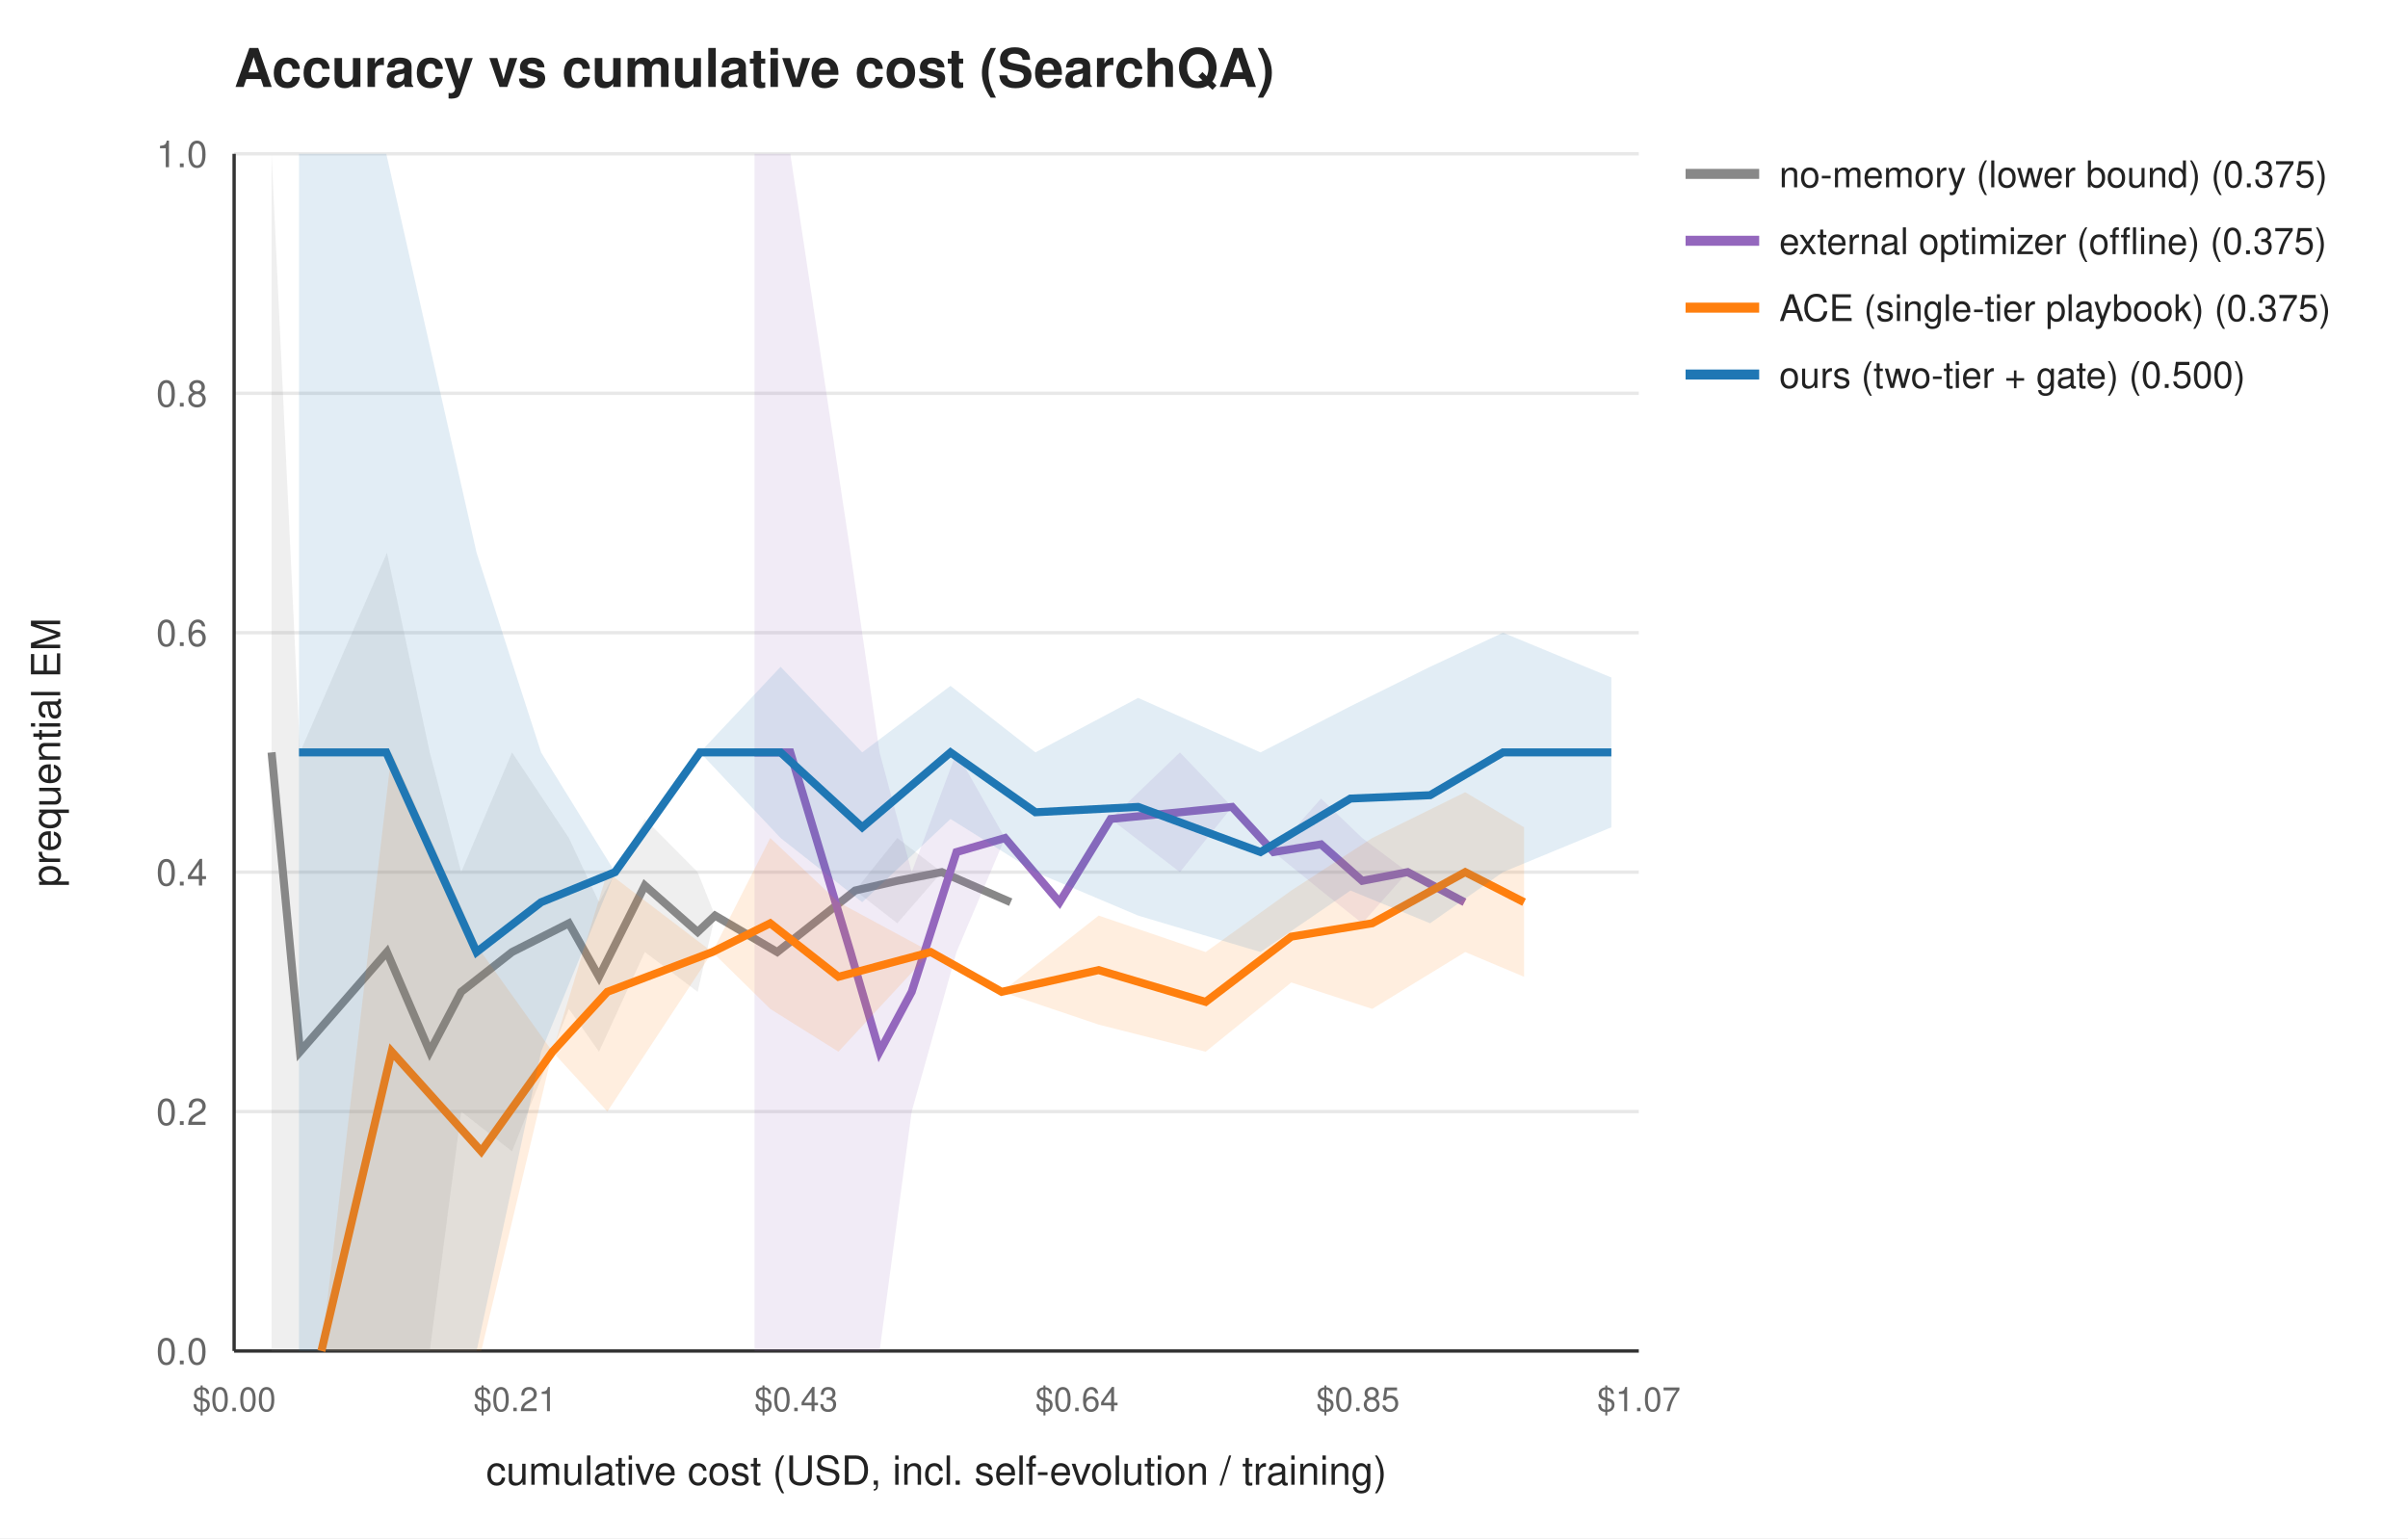
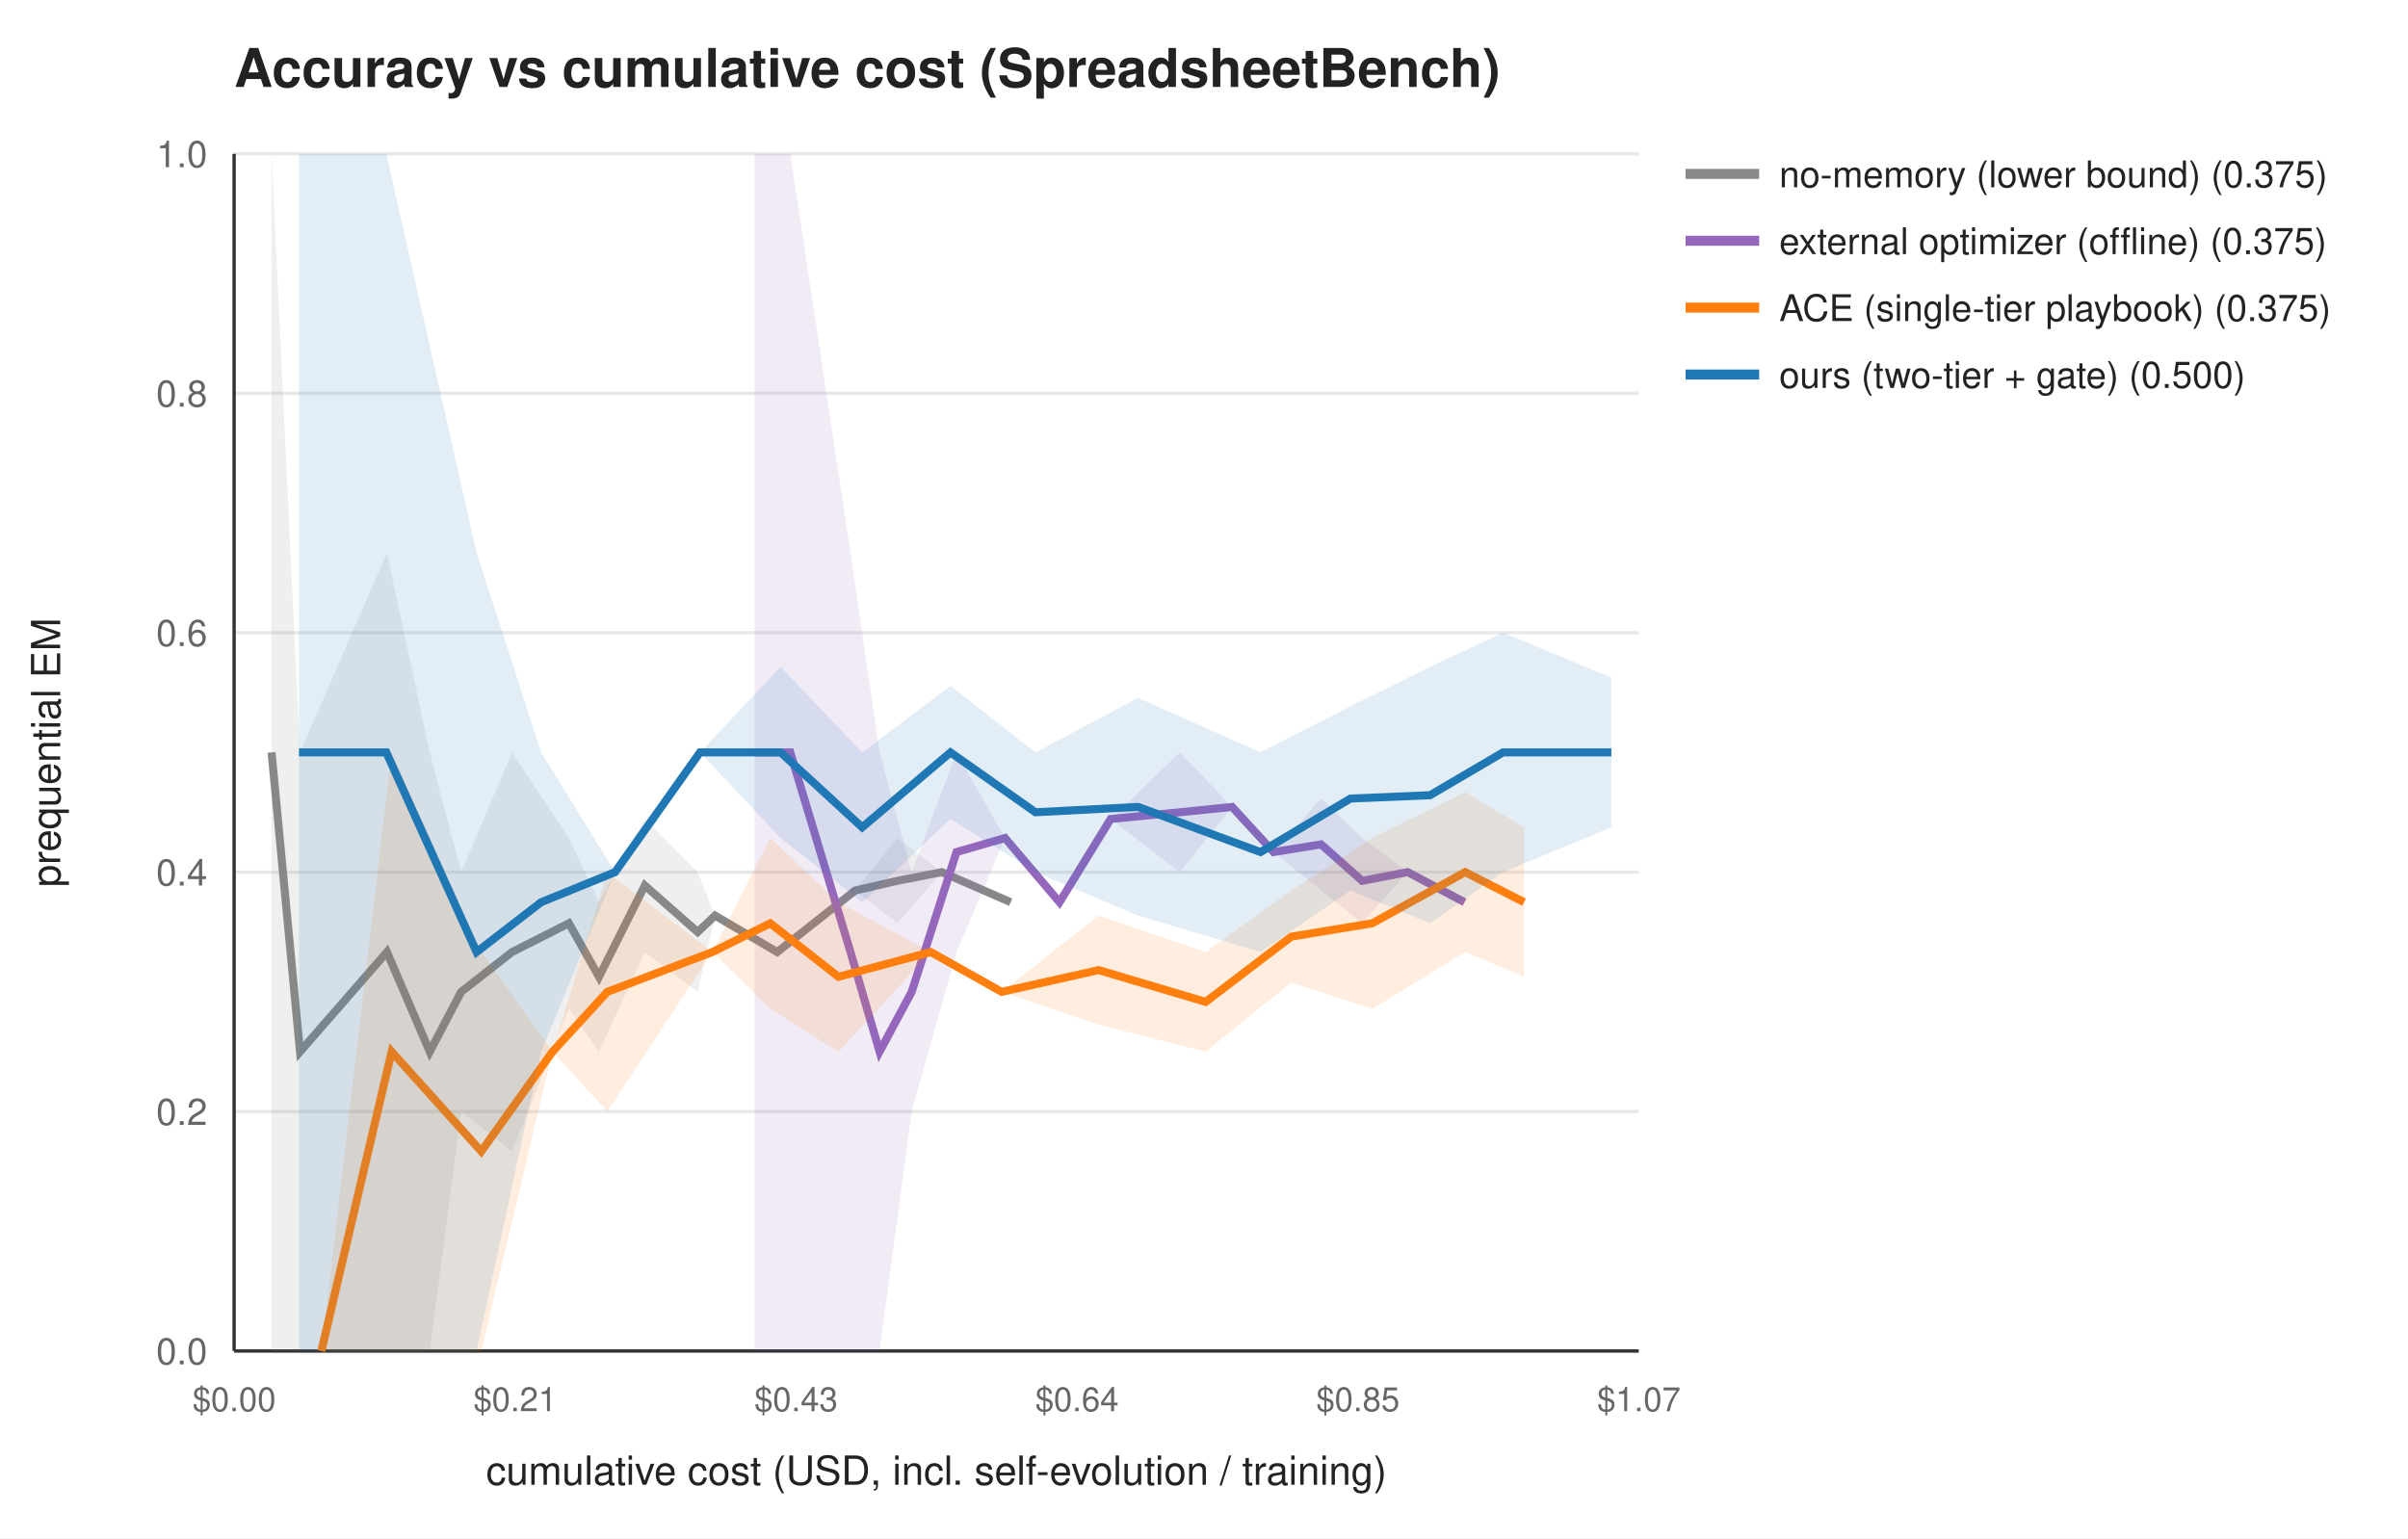
<svg xmlns="http://www.w3.org/2000/svg" width="720" height="460" font-family="Helvetica,Arial,sans-serif">
  <rect width="720" height="460" fill="white" />
-   <text x="70.0" y="26.0" font-size="16" fill="#222" text-anchor="start" font-weight="bold">Accuracy vs cumulative cost (SearchQA)</text>
+   <text x="70.0" y="26.0" font-size="16" fill="#222" text-anchor="start" font-weight="bold">Accuracy vs cumulative cost (SpreadsheetBench)</text>
  <line x1="70.0" y1="404.0" x2="490.0" y2="404.0" stroke="#e8e8e8" stroke-width="1" />
  <text x="62.0" y="408.0" font-size="11" fill="#666" text-anchor="end" font-weight="normal">0.0</text>
  <line x1="70.0" y1="332.4" x2="490.0" y2="332.4" stroke="#e8e8e8" stroke-width="1" />
  <text x="62.0" y="336.4" font-size="11" fill="#666" text-anchor="end" font-weight="normal">0.2</text>
  <line x1="70.0" y1="260.8" x2="490.0" y2="260.8" stroke="#e8e8e8" stroke-width="1" />
  <text x="62.0" y="264.8" font-size="11" fill="#666" text-anchor="end" font-weight="normal">0.4</text>
  <line x1="70.0" y1="189.2" x2="490.0" y2="189.2" stroke="#e8e8e8" stroke-width="1" />
  <text x="62.0" y="193.2" font-size="11" fill="#666" text-anchor="end" font-weight="normal">0.6</text>
  <line x1="70.0" y1="117.6" x2="490.0" y2="117.6" stroke="#e8e8e8" stroke-width="1" />
  <text x="62.0" y="121.6" font-size="11" fill="#666" text-anchor="end" font-weight="normal">0.8</text>
  <line x1="70.0" y1="46.0" x2="490.0" y2="46.0" stroke="#e8e8e8" stroke-width="1" />
  <text x="62.0" y="50.0" font-size="11" fill="#666" text-anchor="end" font-weight="normal">1.0</text>
  <line x1="70.0" y1="46.0" x2="70.0" y2="404.0" stroke="#333" stroke-width="1" />
  <line x1="70.0" y1="404.0" x2="490.0" y2="404.0" stroke="#333" stroke-width="1" />
  <text x="280.0" y="444.0" font-size="12" fill="#222" text-anchor="middle" font-weight="normal">cumulative cost (USD, incl. self-evolution / training)</text>
  <text transform="rotate(-90 18 225.0)" x="18.0" y="225.0" font-size="12" fill="#222" text-anchor="middle" font-weight="normal">prequential EM</text>
  <text x="70.0" y="422.0" font-size="10" fill="#666" text-anchor="middle" font-weight="normal">$0.00</text>
  <text x="154.0" y="422.0" font-size="10" fill="#666" text-anchor="middle" font-weight="normal">$0.21</text>
  <text x="238.0" y="422.0" font-size="10" fill="#666" text-anchor="middle" font-weight="normal">$0.43</text>
  <text x="322.0" y="422.0" font-size="10" fill="#666" text-anchor="middle" font-weight="normal">$0.64</text>
  <text x="406.0" y="422.0" font-size="10" fill="#666" text-anchor="middle" font-weight="normal">$0.85</text>
  <text x="490.0" y="422.0" font-size="10" fill="#666" text-anchor="middle" font-weight="normal">$1.07</text>
  <polygon points="81.2,46.0 89.7,225.0 115.7,165.3 128.5,225.0 137.9,260.8 153.1,225.0 170.1,250.6 179.1,269.8 192.8,244.9 208.6,260.8 213.8,273.8 232.4,284.7 255.7,266.3 268.3,250.6 281.6,260.8 302.2,269.8 302.2,269.8 281.6,260.8 268.3,276.1 255.7,266.3 232.4,284.7 213.8,273.8 208.6,296.6 192.8,284.7 179.1,314.5 170.1,301.7 153.1,344.3 137.9,332.4 128.5,404.0 115.7,404.0 89.7,404.0 81.2,404.0" fill="#888888" fill-opacity="0.13" stroke="none" />
  <polyline points="81.2,225.0 89.7,314.5 115.7,284.7 128.5,314.5 137.9,296.6 153.1,284.7 170.1,276.1 179.1,292.1 192.8,264.8 208.6,278.7 213.8,273.8 232.4,284.7 255.7,266.3 268.3,263.4 281.6,260.8 302.2,269.8" fill="none" stroke="#888888" stroke-width="2.4" />
  <line x1="504.0" y1="52.0" x2="526.0" y2="52.0" stroke="#888888" stroke-width="3" />
  <text x="532.0" y="56.0" font-size="11" fill="#222" text-anchor="start" font-weight="normal">no-memory (lower bound) (0.375)</text>
  <polygon points="225.6,46.0 236.3,46.0 254.3,165.3 263.0,225.0 272.6,260.8 286.0,225.0 300.5,250.6 316.8,269.8 332.1,244.9 352.8,225.0 368.4,241.3 380.8,254.8 395.0,238.8 407.3,250.6 420.9,260.8 437.9,269.8 437.9,269.8 420.9,260.8 407.3,276.1 395.0,266.3 380.8,254.8 368.4,241.3 352.8,260.8 332.1,244.9 316.8,269.8 300.5,250.6 286.0,284.7 272.6,332.4 263.0,404.0 254.3,404.0 236.3,404.0 225.6,404.0" fill="#9467bd" fill-opacity="0.13" stroke="none" />
  <polyline points="225.6,225.0 236.3,225.0 254.3,284.7 263.0,314.5 272.6,296.6 286.0,254.8 300.5,250.6 316.8,269.8 332.1,244.9 352.8,242.9 368.4,241.3 380.8,254.8 395.0,252.5 407.3,263.4 420.9,260.8 437.9,269.8" fill="none" stroke="#9467bd" stroke-width="2.4" />
  <line x1="504.0" y1="72.0" x2="526.0" y2="72.0" stroke="#9467bd" stroke-width="3" />
  <text x="532.0" y="76.0" font-size="11" fill="#222" text-anchor="start" font-weight="normal">external optimizer (offline) (0.375)</text>
  <polygon points="96.1,404.0 117.1,225.0 143.9,284.7 165.2,314.5 181.6,260.8 213.0,284.7 230.3,250.6 250.7,269.8 278.3,284.7 299.5,296.6 328.5,273.8 360.5,284.7 386.1,266.3 410.3,250.6 438.1,236.9 455.7,247.4 455.7,292.1 438.1,284.7 410.3,301.7 386.1,293.8 360.5,314.5 328.5,306.4 299.5,296.6 278.3,284.7 250.7,314.5 230.3,301.7 213.0,284.7 181.6,332.4 165.2,314.5 143.9,404.0 117.1,404.0 96.1,404.0" fill="#ff7f0e" fill-opacity="0.13" stroke="none" />
  <polyline points="96.1,404.0 117.1,314.5 143.9,344.3 165.2,314.5 181.6,296.6 213.0,284.7 230.3,276.1 250.7,292.1 278.3,284.7 299.5,296.6 328.5,290.1 360.5,299.6 386.1,280.1 410.3,276.1 438.1,260.8 455.7,269.8" fill="none" stroke="#ff7f0e" stroke-width="2.4" />
  <line x1="504.0" y1="92.0" x2="526.0" y2="92.0" stroke="#ff7f0e" stroke-width="3" />
  <text x="532.0" y="96.0" font-size="11" fill="#222" text-anchor="start" font-weight="normal">ACE (single-tier playbook) (0.375)</text>
  <polygon points="89.4,46.0 115.5,46.0 142.5,165.3 161.8,225.0 183.9,260.8 209.3,225.0 233.4,199.4 257.8,225.0 284.2,205.1 309.6,225.0 340.3,208.7 376.9,225.0 403.8,211.2 427.6,199.4 449.4,189.2 481.8,202.6 481.8,247.4 449.4,260.8 427.6,276.1 403.8,266.3 376.9,284.7 340.3,273.8 309.6,260.8 284.2,244.9 257.8,269.8 233.4,250.6 209.3,225.0 183.9,260.8 161.8,314.5 142.5,404.0 115.5,404.0 89.4,404.0" fill="#1f77b4" fill-opacity="0.13" stroke="none" />
  <polyline points="89.4,225.0 115.5,225.0 142.5,284.7 161.8,269.8 183.9,260.8 209.3,225.0 233.4,225.0 257.8,247.4 284.2,225.0 309.6,242.9 340.3,241.3 376.9,254.8 403.8,238.8 427.6,237.8 449.4,225.0 481.8,225.0" fill="none" stroke="#1f77b4" stroke-width="2.4" />
  <line x1="504.0" y1="112.0" x2="526.0" y2="112.0" stroke="#1f77b4" stroke-width="3" />
  <text x="532.0" y="116.0" font-size="11" fill="#222" text-anchor="start" font-weight="normal">ours (two-tier + gate) (0.500)</text>
</svg>
